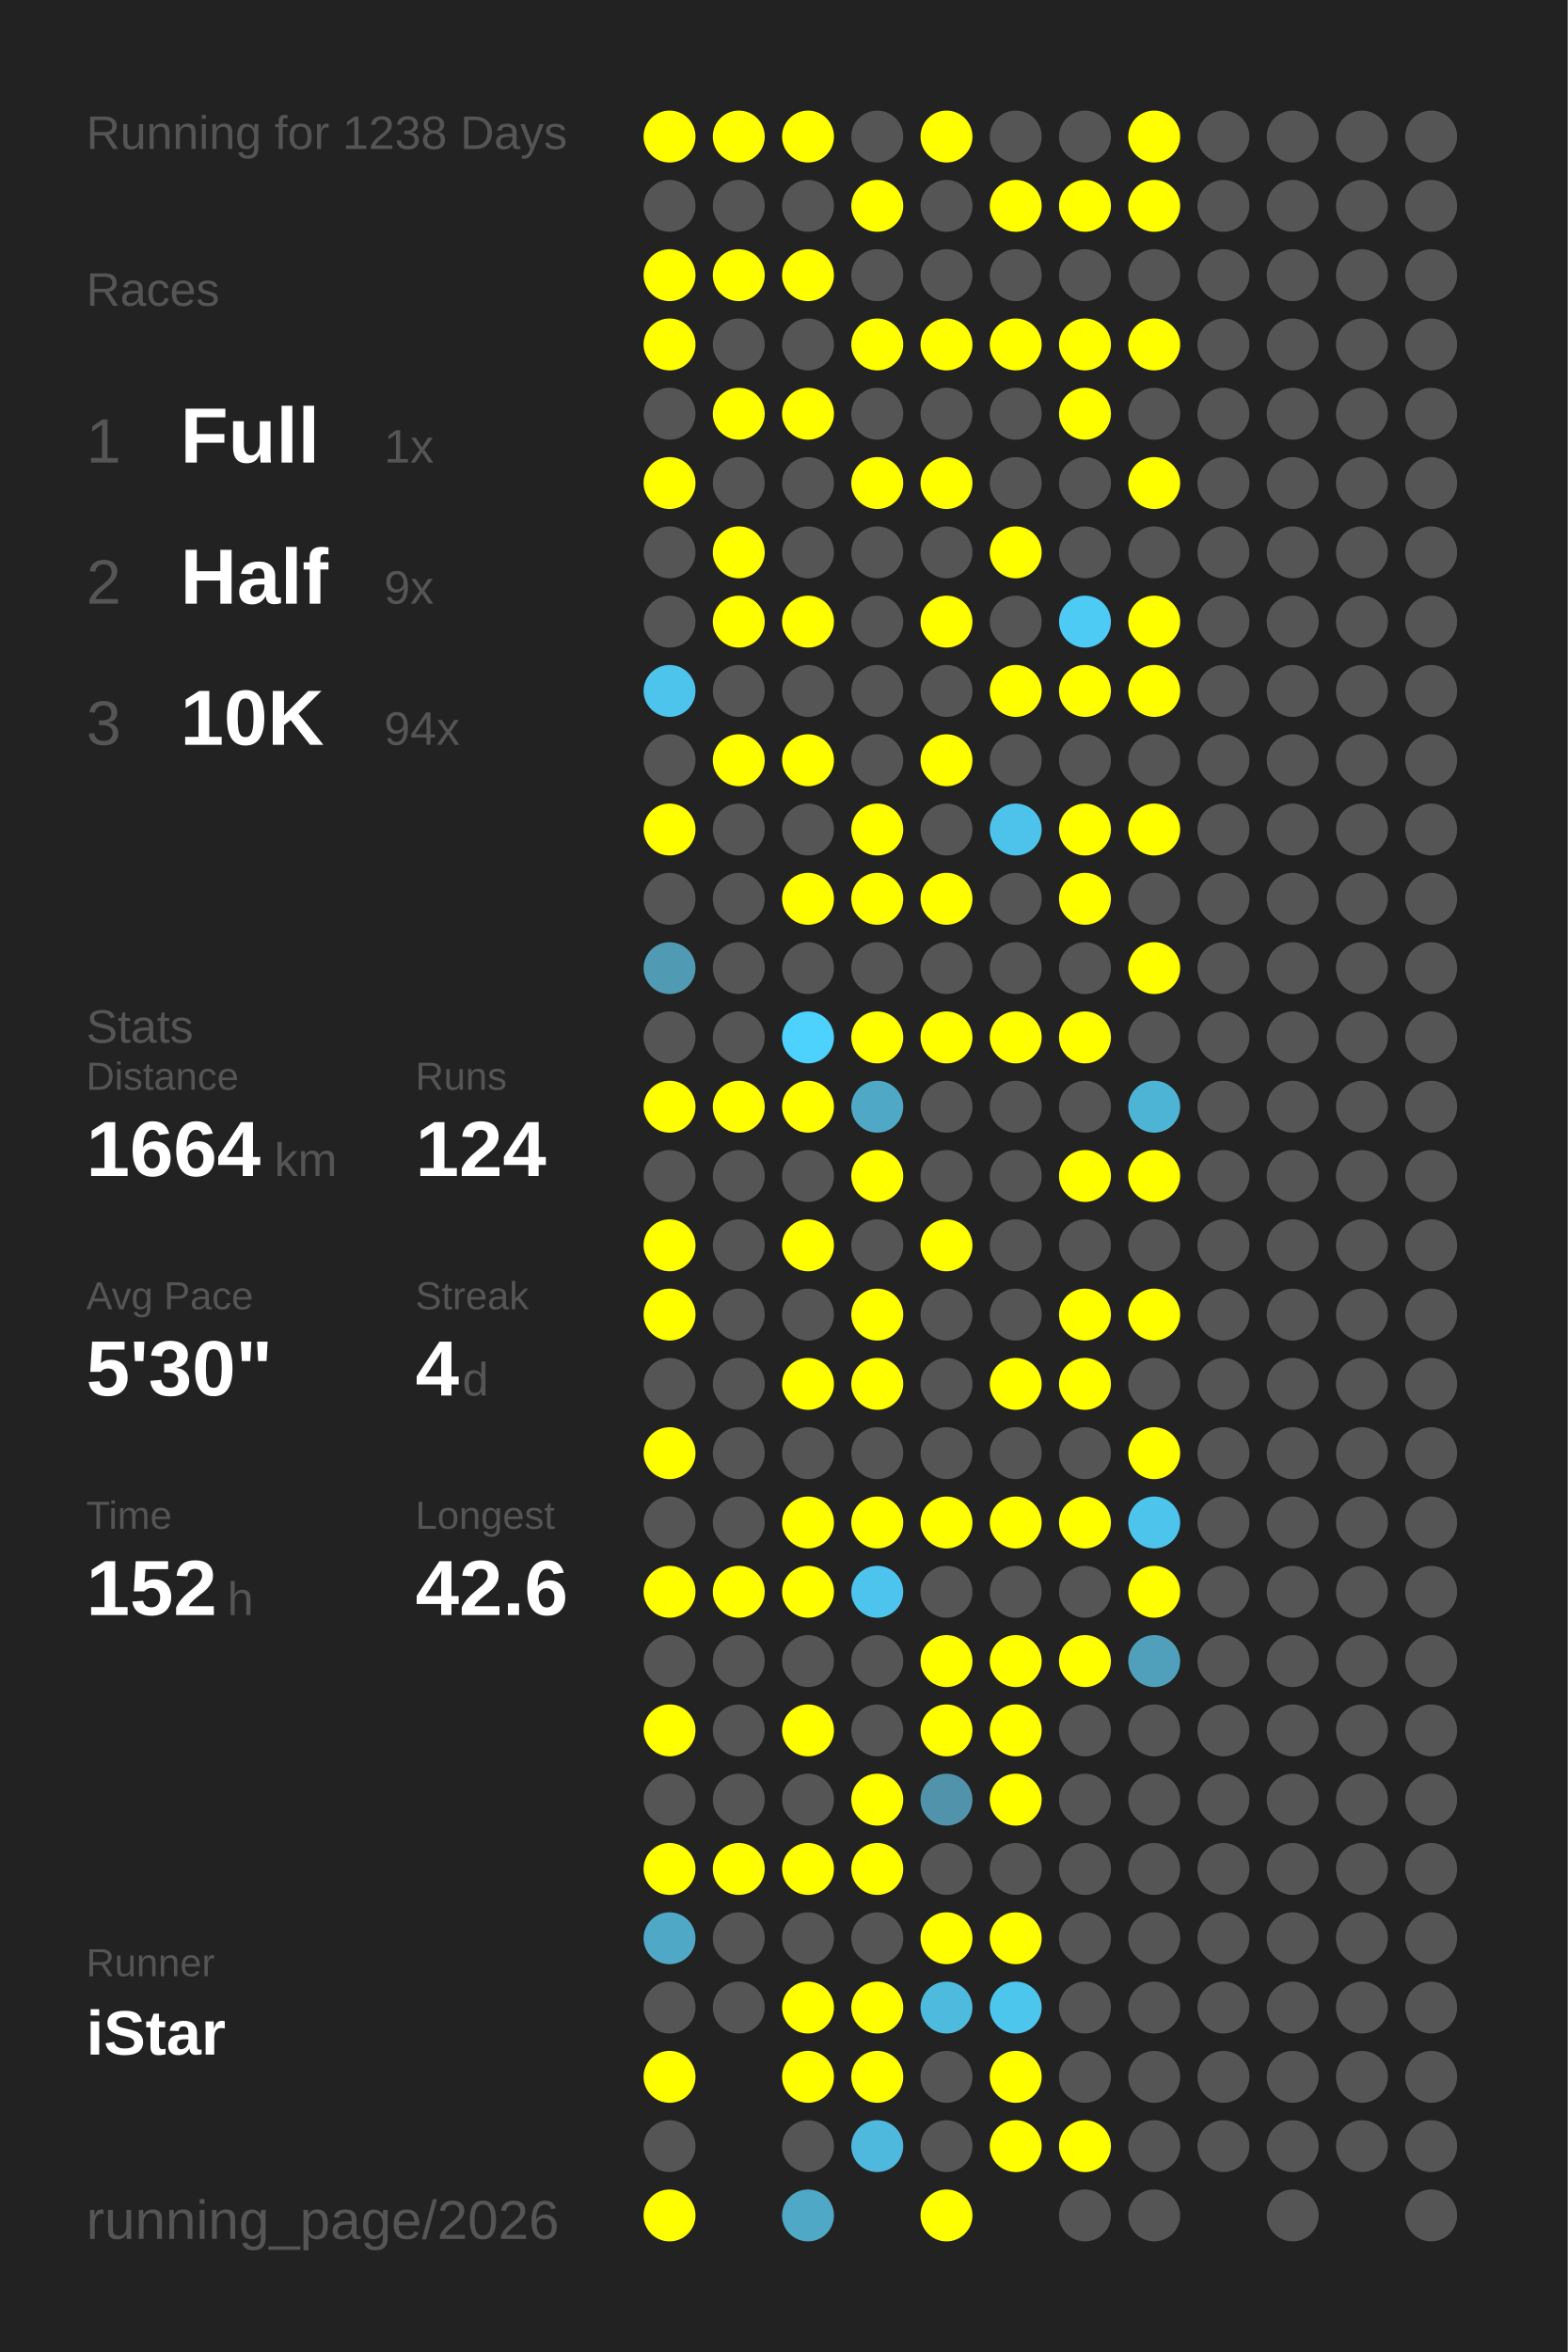
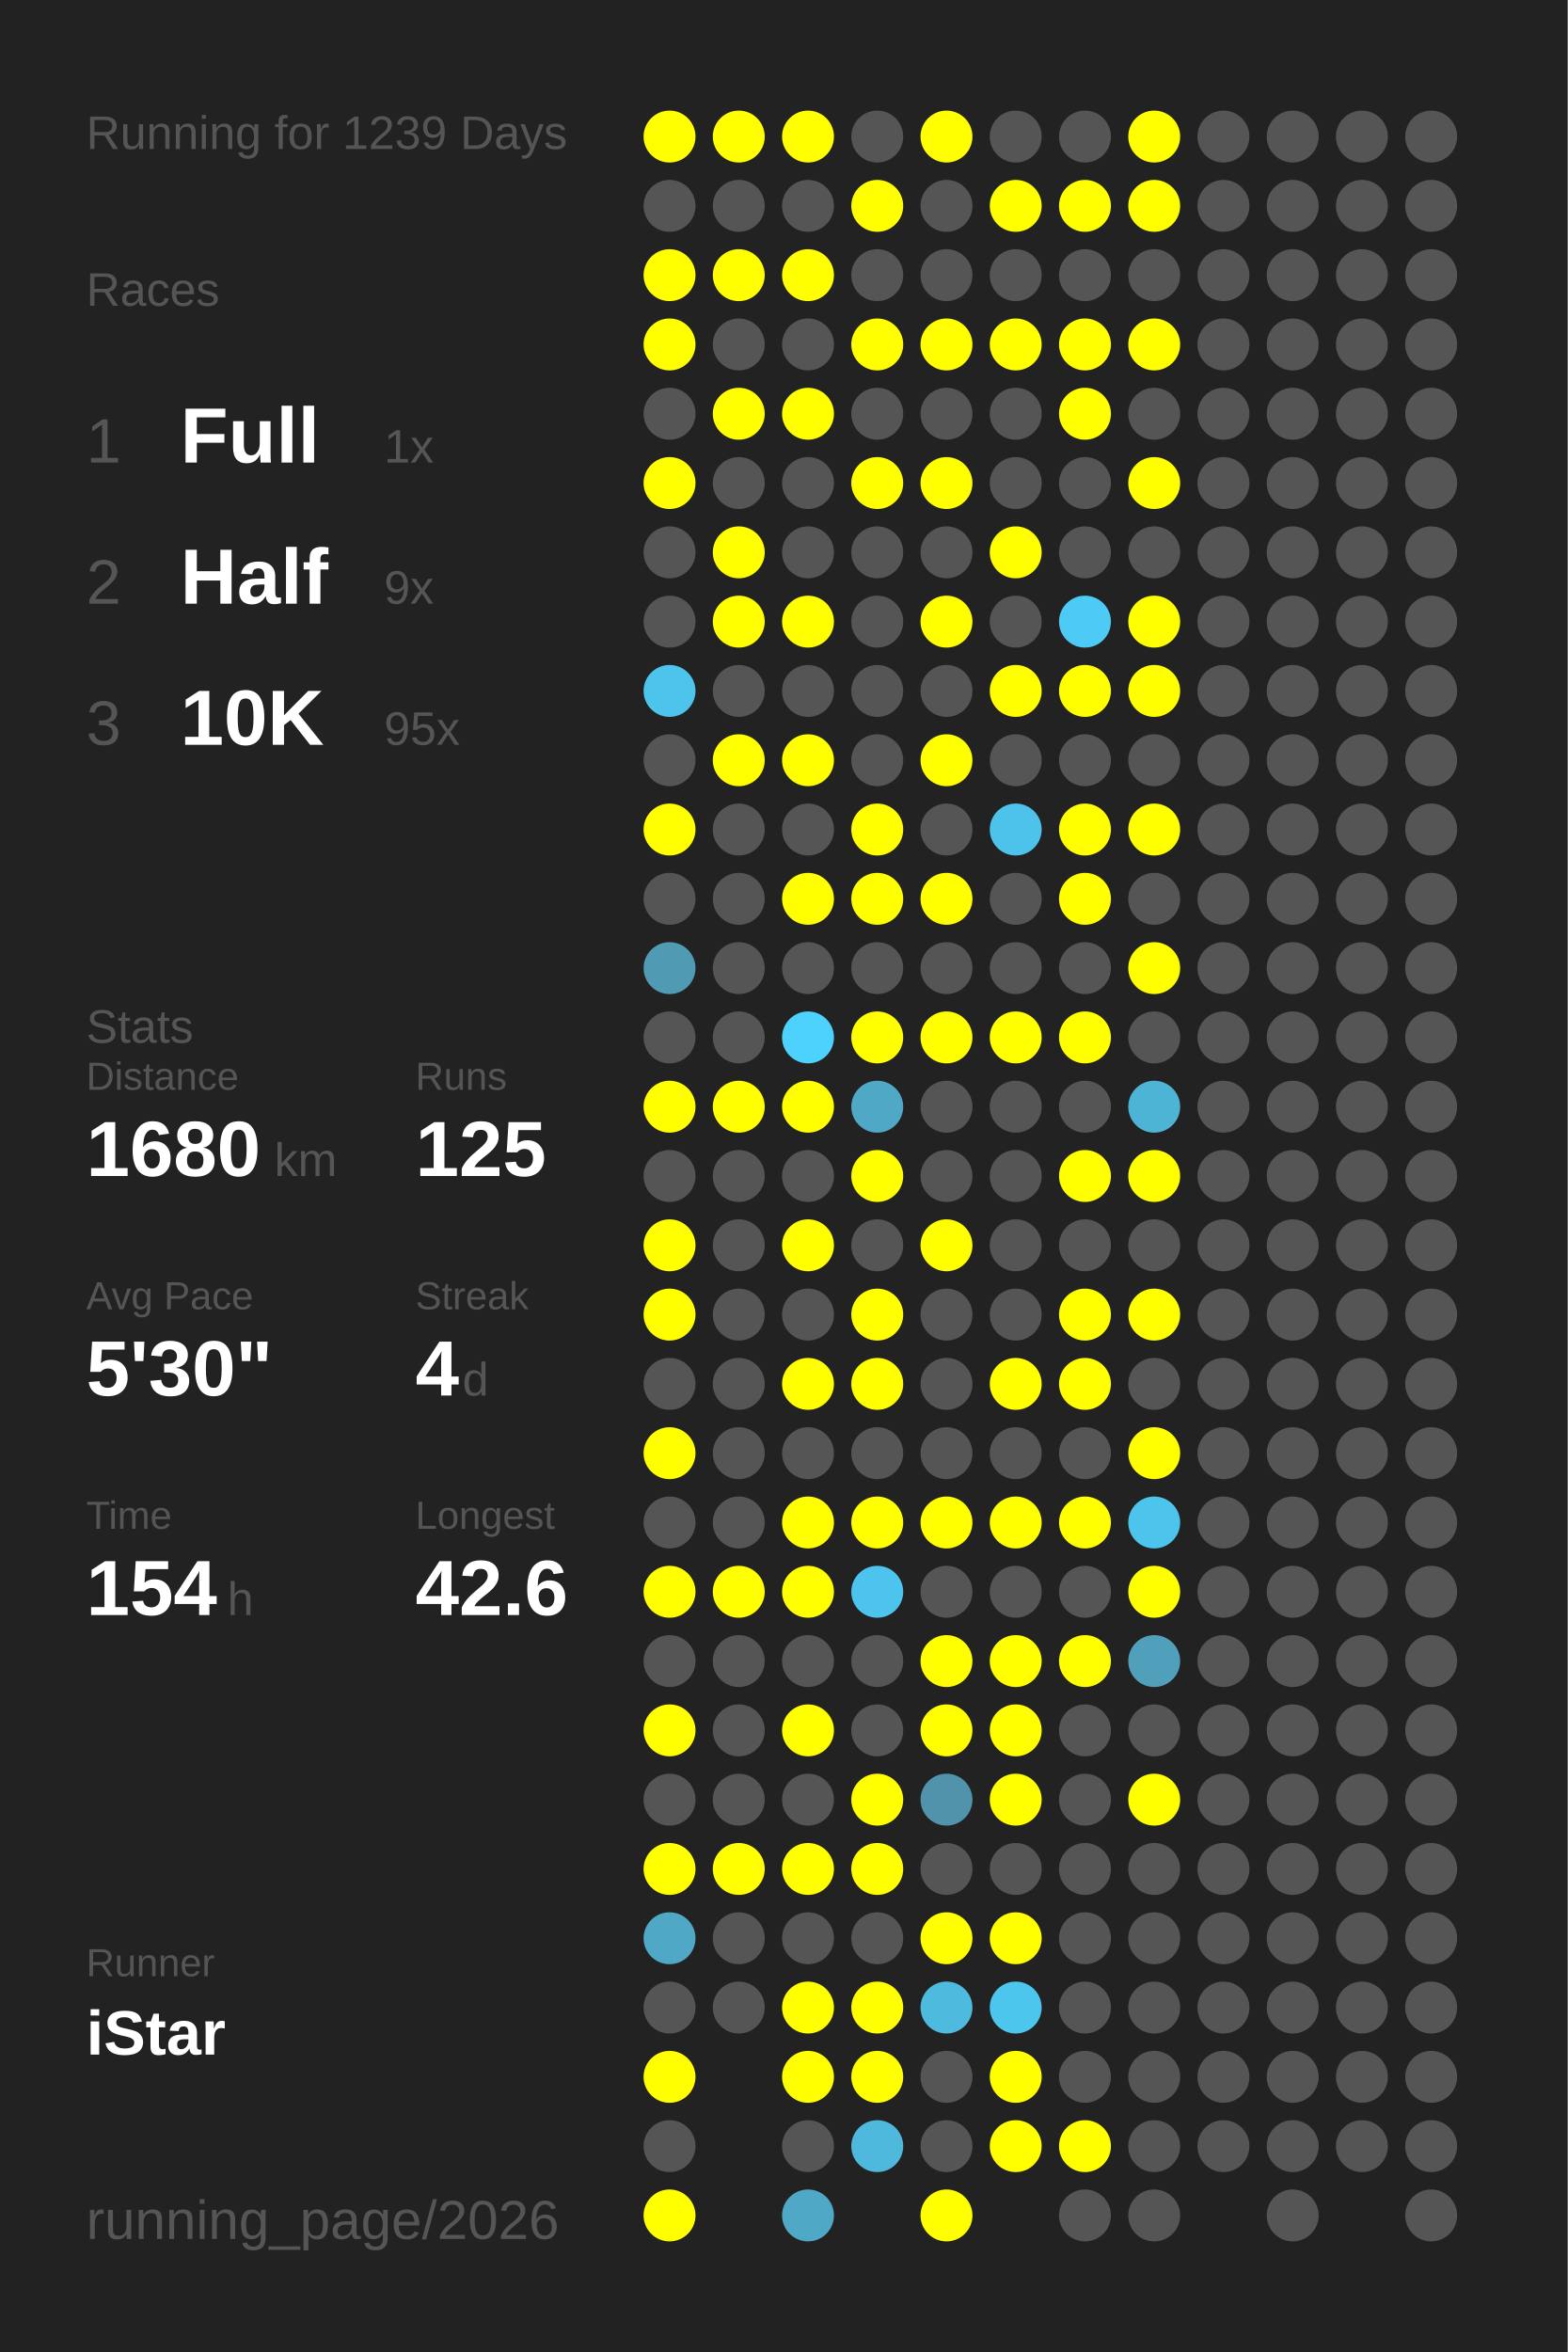
<svg xmlns="http://www.w3.org/2000/svg" baseProfile="full" height="300mm" version="1.1" viewBox="0,0,200,300" width="200mm">
  <defs />
  <rect fill="#222222" height="300" width="200" x="0" y="0" />
-   <text fill="#555555" style="font-size:6px; font-family:Arial;" x="11" y="19">Running for 1238 Days</text>
+   <text fill="#555555" style="font-size:6px; font-family:Arial;" x="11" y="19">Running for 1239 Days</text>
  <text fill="#555555" style="font-size:6px; font-family:Arial;" x="11" y="39">Races</text>
  <text fill="#555555" style="font-size:8px; font-family:Arial;" x="11" y="59">1</text>
  <text fill="#FFFFFF" style="font-size:10px; font-family:Arial; font-weight:bold;" x="23" y="59">Full</text>
  <text fill="#555555" style="font-size:6px; font-family:Arial;" x="49" y="59">1x</text>
  <text fill="#555555" style="font-size:8px; font-family:Arial;" x="11" y="77">2</text>
  <text fill="#FFFFFF" style="font-size:10px; font-family:Arial; font-weight:bold;" x="23" y="77">Half</text>
  <text fill="#555555" style="font-size:6px; font-family:Arial;" x="49" y="77">9x</text>
  <text fill="#555555" style="font-size:8px; font-family:Arial;" x="11" y="95">3</text>
  <text fill="#FFFFFF" style="font-size:10px; font-family:Arial; font-weight:bold;" x="23" y="95">10K</text>
-   <text fill="#555555" style="font-size:6px; font-family:Arial;" x="49" y="95">94x</text>
+   <text fill="#555555" style="font-size:6px; font-family:Arial;" x="49" y="95">95x</text>
  <text fill="#555555" style="font-size:6px; font-family:Arial;" x="11" y="133">Stats</text>
  <text fill="#555555" style="font-size:5px; font-family:Arial;" x="11" y="139">Distance</text>
-   <text fill="#FFFFFF" style="font-size:10px; font-family:Arial; font-weight:bold;" x="11" y="150">1664</text>
+   <text fill="#FFFFFF" style="font-size:10px; font-family:Arial; font-weight:bold;" x="11" y="150">1680</text>
  <text fill="#555555" style="font-size:6px; font-family:Arial;" x="35" y="150">km</text>
  <text fill="#555555" style="font-size:5px; font-family:Arial;" x="53" y="139">Runs</text>
-   <text fill="#FFFFFF" style="font-size:10px; font-family:Arial; font-weight:bold;" x="53" y="150">124</text>
+   <text fill="#FFFFFF" style="font-size:10px; font-family:Arial; font-weight:bold;" x="53" y="150">125</text>
  <text fill="#555555" style="font-size:5px; font-family:Arial;" x="11" y="167">Avg Pace</text>
  <text fill="#FFFFFF" style="font-size:10px; font-family:Arial; font-weight:bold;" x="11" y="178">5'30"</text>
  <text fill="#555555" style="font-size:5px; font-family:Arial;" x="53" y="167">Streak</text>
  <text fill="#FFFFFF" style="font-size:10px; font-family:Arial; font-weight:bold;" x="53" y="178">4</text>
  <text fill="#555555" style="font-size:6px; font-family:Arial;" x="59" y="178">d</text>
  <text fill="#555555" style="font-size:5px; font-family:Arial;" x="11" y="195">Time</text>
-   <text fill="#FFFFFF" style="font-size:10px; font-family:Arial; font-weight:bold;" x="11" y="206">152</text>
+   <text fill="#FFFFFF" style="font-size:10px; font-family:Arial; font-weight:bold;" x="11" y="206">154</text>
  <text fill="#555555" style="font-size:6px; font-family:Arial;" x="29" y="206">h</text>
  <text fill="#555555" style="font-size:5px; font-family:Arial;" x="53" y="195">Longest</text>
  <text fill="#FFFFFF" style="font-size:10px; font-family:Arial; font-weight:bold;" x="53" y="206">42.6</text>
  <text fill="#555555" style="font-size:5px; font-family:Arial;" x="11" y="252.065">Runner</text>
  <text fill="#FFFFFF" style="font-size:8px; font-family:Arial; font-weight:bold;" x="11" y="262.065">iStar</text>
  <text fill="#555555" style="font-size:7px; font-family:Arial;" x="11" y="285.581">running_page/2026</text>
  <circle cx="85.417" cy="17.419" fill="#FFFF00" r="3.312" />
  <circle cx="85.417" cy="26.258" fill="#555555" r="3.312" />
  <circle cx="85.417" cy="35.097" fill="#FFFF00" r="3.312" />
  <circle cx="85.417" cy="43.935" fill="#FFFF00" r="3.312" />
  <circle cx="85.417" cy="52.774" fill="#555555" r="3.312" />
  <circle cx="85.417" cy="61.613" fill="#FFFF00" r="3.312" />
  <circle cx="85.417" cy="70.452" fill="#555555" r="3.312" />
  <circle cx="85.417" cy="79.29" fill="#555555" r="3.312" />
  <circle cx="85.417" cy="88.129" fill="#4dc4eb" r="3.312" />
  <circle cx="85.417" cy="96.968" fill="#555555" r="3.312" />
  <circle cx="85.417" cy="105.806" fill="#FFFF00" r="3.312" />
  <circle cx="85.417" cy="114.645" fill="#555555" r="3.312" />
  <circle cx="85.417" cy="123.484" fill="#509ab3" r="3.312" />
  <circle cx="85.417" cy="132.323" fill="#555555" r="3.312" />
  <circle cx="85.417" cy="141.161" fill="#FFFF00" r="3.312" />
  <circle cx="85.417" cy="150" fill="#555555" r="3.312" />
  <circle cx="85.417" cy="158.839" fill="#FFFF00" r="3.312" />
  <circle cx="85.417" cy="167.677" fill="#FFFF00" r="3.312" />
  <circle cx="85.417" cy="176.516" fill="#555555" r="3.312" />
  <circle cx="85.417" cy="185.355" fill="#FFFF00" r="3.312" />
  <circle cx="85.417" cy="194.194" fill="#555555" r="3.312" />
  <circle cx="85.417" cy="203.032" fill="#FFFF00" r="3.312" />
  <circle cx="85.417" cy="211.871" fill="#555555" r="3.312" />
  <circle cx="85.417" cy="220.71" fill="#FFFF00" r="3.312" />
  <circle cx="85.417" cy="229.548" fill="#555555" r="3.312" />
  <circle cx="85.417" cy="238.387" fill="#FFFF00" r="3.312" />
  <circle cx="85.417" cy="247.226" fill="#4fa8c6" r="3.312" />
  <circle cx="85.417" cy="256.065" fill="#555555" r="3.312" />
  <circle cx="85.417" cy="264.903" fill="#FFFF00" r="3.312" />
  <circle cx="85.417" cy="273.742" fill="#555555" r="3.312" />
  <circle cx="85.417" cy="282.581" fill="#FFFF00" r="3.312" />
  <circle cx="94.25" cy="17.419" fill="#FFFF00" r="3.312" />
  <circle cx="94.25" cy="26.258" fill="#555555" r="3.312" />
  <circle cx="94.25" cy="35.097" fill="#FFFF00" r="3.312" />
  <circle cx="94.25" cy="43.935" fill="#555555" r="3.312" />
  <circle cx="94.25" cy="52.774" fill="#FFFF00" r="3.312" />
  <circle cx="94.25" cy="61.613" fill="#555555" r="3.312" />
  <circle cx="94.25" cy="70.452" fill="#FFFF00" r="3.312" />
  <circle cx="94.25" cy="79.29" fill="#FFFF00" r="3.312" />
  <circle cx="94.25" cy="88.129" fill="#555555" r="3.312" />
  <circle cx="94.25" cy="96.968" fill="#FFFF00" r="3.312" />
  <circle cx="94.25" cy="105.806" fill="#555555" r="3.312" />
  <circle cx="94.25" cy="114.645" fill="#555555" r="3.312" />
  <circle cx="94.25" cy="123.484" fill="#555555" r="3.312" />
  <circle cx="94.25" cy="132.323" fill="#555555" r="3.312" />
  <circle cx="94.25" cy="141.161" fill="#FFFF00" r="3.312" />
  <circle cx="94.25" cy="150" fill="#555555" r="3.312" />
  <circle cx="94.25" cy="158.839" fill="#555555" r="3.312" />
  <circle cx="94.25" cy="167.677" fill="#555555" r="3.312" />
  <circle cx="94.25" cy="176.516" fill="#555555" r="3.312" />
  <circle cx="94.25" cy="185.355" fill="#555555" r="3.312" />
  <circle cx="94.25" cy="194.194" fill="#555555" r="3.312" />
  <circle cx="94.25" cy="203.032" fill="#FFFF00" r="3.312" />
  <circle cx="94.25" cy="211.871" fill="#555555" r="3.312" />
  <circle cx="94.25" cy="220.71" fill="#555555" r="3.312" />
  <circle cx="94.25" cy="229.548" fill="#555555" r="3.312" />
  <circle cx="94.25" cy="238.387" fill="#FFFF00" r="3.312" />
  <circle cx="94.25" cy="247.226" fill="#555555" r="3.312" />
  <circle cx="94.25" cy="256.065" fill="#555555" r="3.312" />
  <circle cx="103.083" cy="17.419" fill="#FFFF00" r="3.312" />
  <circle cx="103.083" cy="26.258" fill="#555555" r="3.312" />
  <circle cx="103.083" cy="35.097" fill="#FFFF00" r="3.312" />
  <circle cx="103.083" cy="43.935" fill="#555555" r="3.312" />
  <circle cx="103.083" cy="52.774" fill="#FFFF00" r="3.312" />
  <circle cx="103.083" cy="61.613" fill="#555555" r="3.312" />
  <circle cx="103.083" cy="70.452" fill="#555555" r="3.312" />
  <circle cx="103.083" cy="79.29" fill="#FFFF00" r="3.312" />
  <circle cx="103.083" cy="88.129" fill="#555555" r="3.312" />
  <circle cx="103.083" cy="96.968" fill="#FFFF00" r="3.312" />
  <circle cx="103.083" cy="105.806" fill="#555555" r="3.312" />
  <circle cx="103.083" cy="114.645" fill="#FFFF00" r="3.312" />
  <circle cx="103.083" cy="123.484" fill="#555555" r="3.312" />
  <circle cx="103.083" cy="132.323" fill="#4dd1fd" r="3.312" />
  <circle cx="103.083" cy="141.161" fill="#FFFF00" r="3.312" />
  <circle cx="103.083" cy="150" fill="#555555" r="3.312" />
  <circle cx="103.083" cy="158.839" fill="#FFFF00" r="3.312" />
  <circle cx="103.083" cy="167.677" fill="#555555" r="3.312" />
  <circle cx="103.083" cy="176.516" fill="#FFFF00" r="3.312" />
  <circle cx="103.083" cy="185.355" fill="#555555" r="3.312" />
  <circle cx="103.083" cy="194.194" fill="#FFFF00" r="3.312" />
  <circle cx="103.083" cy="203.032" fill="#FFFF00" r="3.312" />
  <circle cx="103.083" cy="211.871" fill="#555555" r="3.312" />
  <circle cx="103.083" cy="220.71" fill="#FFFF00" r="3.312" />
  <circle cx="103.083" cy="229.548" fill="#555555" r="3.312" />
  <circle cx="103.083" cy="238.387" fill="#FFFF00" r="3.312" />
  <circle cx="103.083" cy="247.226" fill="#555555" r="3.312" />
  <circle cx="103.083" cy="256.065" fill="#FFFF00" r="3.312" />
  <circle cx="103.083" cy="264.903" fill="#FFFF00" r="3.312" />
  <circle cx="103.083" cy="273.742" fill="#555555" r="3.312" />
  <circle cx="103.083" cy="282.581" fill="#4fa8c6" r="3.312" />
  <circle cx="111.917" cy="17.419" fill="#555555" r="3.312" />
  <circle cx="111.917" cy="26.258" fill="#FFFF00" r="3.312" />
  <circle cx="111.917" cy="35.097" fill="#555555" r="3.312" />
  <circle cx="111.917" cy="43.935" fill="#FFFF00" r="3.312" />
  <circle cx="111.917" cy="52.774" fill="#555555" r="3.312" />
  <circle cx="111.917" cy="61.613" fill="#FFFF00" r="3.312" />
  <circle cx="111.917" cy="70.452" fill="#555555" r="3.312" />
  <circle cx="111.917" cy="79.29" fill="#555555" r="3.312" />
  <circle cx="111.917" cy="88.129" fill="#555555" r="3.312" />
  <circle cx="111.917" cy="96.968" fill="#555555" r="3.312" />
  <circle cx="111.917" cy="105.806" fill="#FFFF00" r="3.312" />
  <circle cx="111.917" cy="114.645" fill="#FFFF00" r="3.312" />
  <circle cx="111.917" cy="123.484" fill="#555555" r="3.312" />
  <circle cx="111.917" cy="132.323" fill="#FFFF00" r="3.312" />
  <circle cx="111.917" cy="141.161" fill="#4fa8c6" r="3.312" />
  <circle cx="111.917" cy="150" fill="#FFFF00" r="3.312" />
  <circle cx="111.917" cy="158.839" fill="#555555" r="3.312" />
  <circle cx="111.917" cy="167.677" fill="#FFFF00" r="3.312" />
  <circle cx="111.917" cy="176.516" fill="#FFFF00" r="3.312" />
  <circle cx="111.917" cy="185.355" fill="#555555" r="3.312" />
  <circle cx="111.917" cy="194.194" fill="#FFFF00" r="3.312" />
  <circle cx="111.917" cy="203.032" fill="#4dc4ed" r="3.312" />
  <circle cx="111.917" cy="211.871" fill="#555555" r="3.312" />
  <circle cx="111.917" cy="220.71" fill="#555555" r="3.312" />
  <circle cx="111.917" cy="229.548" fill="#FFFF00" r="3.312" />
  <circle cx="111.917" cy="238.387" fill="#FFFF00" r="3.312" />
  <circle cx="111.917" cy="247.226" fill="#555555" r="3.312" />
  <circle cx="111.917" cy="256.065" fill="#FFFF00" r="3.312" />
  <circle cx="111.917" cy="264.903" fill="#FFFF00" r="3.312" />
  <circle cx="111.917" cy="273.742" fill="#4eb9dd" r="3.312" />
  <circle cx="120.75" cy="17.419" fill="#FFFF00" r="3.312" />
  <circle cx="120.75" cy="26.258" fill="#555555" r="3.312" />
  <circle cx="120.75" cy="35.097" fill="#555555" r="3.312" />
  <circle cx="120.75" cy="43.935" fill="#FFFF00" r="3.312" />
  <circle cx="120.75" cy="52.774" fill="#555555" r="3.312" />
  <circle cx="120.75" cy="61.613" fill="#FFFF00" r="3.312" />
  <circle cx="120.75" cy="70.452" fill="#555555" r="3.312" />
  <circle cx="120.75" cy="79.29" fill="#FFFF00" r="3.312" />
  <circle cx="120.75" cy="88.129" fill="#555555" r="3.312" />
  <circle cx="120.75" cy="96.968" fill="#FFFF00" r="3.312" />
  <circle cx="120.75" cy="105.806" fill="#555555" r="3.312" />
  <circle cx="120.75" cy="114.645" fill="#FFFF00" r="3.312" />
  <circle cx="120.75" cy="123.484" fill="#555555" r="3.312" />
  <circle cx="120.75" cy="132.323" fill="#FFFF00" r="3.312" />
  <circle cx="120.75" cy="141.161" fill="#555555" r="3.312" />
  <circle cx="120.75" cy="150" fill="#555555" r="3.312" />
  <circle cx="120.75" cy="158.839" fill="#FFFF00" r="3.312" />
  <circle cx="120.75" cy="167.677" fill="#555555" r="3.312" />
  <circle cx="120.75" cy="176.516" fill="#555555" r="3.312" />
  <circle cx="120.75" cy="185.355" fill="#555555" r="3.312" />
  <circle cx="120.75" cy="194.194" fill="#FFFF00" r="3.312" />
  <circle cx="120.75" cy="203.032" fill="#555555" r="3.312" />
  <circle cx="120.75" cy="211.871" fill="#FFFF00" r="3.312" />
  <circle cx="120.75" cy="220.71" fill="#FFFF00" r="3.312" />
  <circle cx="120.75" cy="229.548" fill="#5093aa" r="3.312" />
  <circle cx="120.75" cy="238.387" fill="#555555" r="3.312" />
  <circle cx="120.75" cy="247.226" fill="#FFFF00" r="3.312" />
  <circle cx="120.75" cy="256.065" fill="#4ebade" r="3.312" />
  <circle cx="120.75" cy="264.903" fill="#555555" r="3.312" />
  <circle cx="120.75" cy="273.742" fill="#555555" r="3.312" />
  <circle cx="120.75" cy="282.581" fill="#FFFF00" r="3.312" />
  <circle cx="129.583" cy="17.419" fill="#555555" r="3.312" />
  <circle cx="129.583" cy="26.258" fill="#FFFF00" r="3.312" />
  <circle cx="129.583" cy="35.097" fill="#555555" r="3.312" />
  <circle cx="129.583" cy="43.935" fill="#FFFF00" r="3.312" />
  <circle cx="129.583" cy="52.774" fill="#555555" r="3.312" />
  <circle cx="129.583" cy="61.613" fill="#555555" r="3.312" />
  <circle cx="129.583" cy="70.452" fill="#FFFF00" r="3.312" />
  <circle cx="129.583" cy="79.29" fill="#555555" r="3.312" />
  <circle cx="129.583" cy="88.129" fill="#FFFF00" r="3.312" />
  <circle cx="129.583" cy="96.968" fill="#555555" r="3.312" />
  <circle cx="129.583" cy="105.806" fill="#4dc3eb" r="3.312" />
  <circle cx="129.583" cy="114.645" fill="#555555" r="3.312" />
  <circle cx="129.583" cy="123.484" fill="#555555" r="3.312" />
  <circle cx="129.583" cy="132.323" fill="#FFFF00" r="3.312" />
  <circle cx="129.583" cy="141.161" fill="#555555" r="3.312" />
  <circle cx="129.583" cy="150" fill="#555555" r="3.312" />
  <circle cx="129.583" cy="158.839" fill="#555555" r="3.312" />
  <circle cx="129.583" cy="167.677" fill="#555555" r="3.312" />
  <circle cx="129.583" cy="176.516" fill="#FFFF00" r="3.312" />
  <circle cx="129.583" cy="185.355" fill="#555555" r="3.312" />
  <circle cx="129.583" cy="194.194" fill="#FFFF00" r="3.312" />
  <circle cx="129.583" cy="203.032" fill="#555555" r="3.312" />
  <circle cx="129.583" cy="211.871" fill="#FFFF00" r="3.312" />
  <circle cx="129.583" cy="220.71" fill="#FFFF00" r="3.312" />
  <circle cx="129.583" cy="229.548" fill="#FFFF00" r="3.312" />
  <circle cx="129.583" cy="238.387" fill="#555555" r="3.312" />
  <circle cx="129.583" cy="247.226" fill="#FFFF00" r="3.312" />
  <circle cx="129.583" cy="256.065" fill="#4dc6ee" r="3.312" />
  <circle cx="129.583" cy="264.903" fill="#FFFF00" r="3.312" />
  <circle cx="129.583" cy="273.742" fill="#FFFF00" r="3.312" />
  <circle cx="138.417" cy="17.419" fill="#555555" r="3.312" />
  <circle cx="138.417" cy="26.258" fill="#FFFF00" r="3.312" />
  <circle cx="138.417" cy="35.097" fill="#555555" r="3.312" />
  <circle cx="138.417" cy="43.935" fill="#FFFF00" r="3.312" />
  <circle cx="138.417" cy="52.774" fill="#FFFF00" r="3.312" />
  <circle cx="138.417" cy="61.613" fill="#555555" r="3.312" />
  <circle cx="138.417" cy="70.452" fill="#555555" r="3.312" />
  <circle cx="138.417" cy="79.29" fill="#4dcbf5" r="3.312" />
  <circle cx="138.417" cy="88.129" fill="#FFFF00" r="3.312" />
  <circle cx="138.417" cy="96.968" fill="#555555" r="3.312" />
  <circle cx="138.417" cy="105.806" fill="#FFFF00" r="3.312" />
  <circle cx="138.417" cy="114.645" fill="#FFFF00" r="3.312" />
  <circle cx="138.417" cy="123.484" fill="#555555" r="3.312" />
  <circle cx="138.417" cy="132.323" fill="#FFFF00" r="3.312" />
  <circle cx="138.417" cy="141.161" fill="#555555" r="3.312" />
  <circle cx="138.417" cy="150" fill="#FFFF00" r="3.312" />
  <circle cx="138.417" cy="158.839" fill="#555555" r="3.312" />
  <circle cx="138.417" cy="167.677" fill="#FFFF00" r="3.312" />
  <circle cx="138.417" cy="176.516" fill="#FFFF00" r="3.312" />
  <circle cx="138.417" cy="185.355" fill="#555555" r="3.312" />
  <circle cx="138.417" cy="194.194" fill="#FFFF00" r="3.312" />
  <circle cx="138.417" cy="203.032" fill="#555555" r="3.312" />
  <circle cx="138.417" cy="211.871" fill="#FFFF00" r="3.312" />
  <circle cx="138.417" cy="220.71" fill="#555555" r="3.312" />
  <circle cx="138.417" cy="229.548" fill="#555555" r="3.312" />
  <circle cx="138.417" cy="238.387" fill="#555555" r="3.312" />
  <circle cx="138.417" cy="247.226" fill="#555555" r="3.312" />
  <circle cx="138.417" cy="256.065" fill="#555555" r="3.312" />
  <circle cx="138.417" cy="264.903" fill="#555555" r="3.312" />
  <circle cx="138.417" cy="273.742" fill="#FFFF00" r="3.312" />
  <circle cx="138.417" cy="282.581" fill="#555555" r="3.312" />
  <circle cx="147.25" cy="17.419" fill="#FFFF00" r="3.312" />
  <circle cx="147.25" cy="26.258" fill="#FFFF00" r="3.312" />
  <circle cx="147.25" cy="35.097" fill="#555555" r="3.312" />
  <circle cx="147.25" cy="43.935" fill="#FFFF00" r="3.312" />
  <circle cx="147.25" cy="52.774" fill="#555555" r="3.312" />
  <circle cx="147.25" cy="61.613" fill="#FFFF00" r="3.312" />
  <circle cx="147.25" cy="70.452" fill="#555555" r="3.312" />
  <circle cx="147.25" cy="79.29" fill="#FFFF00" r="3.312" />
  <circle cx="147.25" cy="88.129" fill="#FFFF00" r="3.312" />
  <circle cx="147.25" cy="96.968" fill="#555555" r="3.312" />
  <circle cx="147.25" cy="105.806" fill="#FFFF00" r="3.312" />
  <circle cx="147.25" cy="114.645" fill="#555555" r="3.312" />
  <circle cx="147.25" cy="123.484" fill="#FFFF00" r="3.312" />
  <circle cx="147.25" cy="132.323" fill="#555555" r="3.312" />
  <circle cx="147.25" cy="141.161" fill="#4eb4d6" r="3.312" />
  <circle cx="147.25" cy="150" fill="#FFFF00" r="3.312" />
  <circle cx="147.25" cy="158.839" fill="#555555" r="3.312" />
  <circle cx="147.25" cy="167.677" fill="#FFFF00" r="3.312" />
  <circle cx="147.25" cy="176.516" fill="#555555" r="3.312" />
  <circle cx="147.25" cy="185.355" fill="#FFFF00" r="3.312" />
  <circle cx="147.25" cy="194.194" fill="#4dc4ec" r="3.312" />
  <circle cx="147.25" cy="203.032" fill="#FFFF00" r="3.312" />
  <circle cx="147.25" cy="211.871" fill="#50a0bb" r="3.312" />
  <circle cx="147.25" cy="220.71" fill="#555555" r="3.312" />
-   <circle cx="147.25" cy="229.548" fill="#555555" r="3.312" />
+   <circle cx="147.25" cy="229.548" fill="#FFFF00" r="3.312" />
  <circle cx="147.25" cy="238.387" fill="#555555" r="3.312" />
  <circle cx="147.25" cy="247.226" fill="#555555" r="3.312" />
  <circle cx="147.25" cy="256.065" fill="#555555" r="3.312" />
  <circle cx="147.25" cy="264.903" fill="#555555" r="3.312" />
  <circle cx="147.25" cy="273.742" fill="#555555" r="3.312" />
  <circle cx="147.25" cy="282.581" fill="#555555" r="3.312" />
  <circle cx="156.083" cy="17.419" fill="#555555" r="3.312" />
  <circle cx="156.083" cy="26.258" fill="#555555" r="3.312" />
  <circle cx="156.083" cy="35.097" fill="#555555" r="3.312" />
  <circle cx="156.083" cy="43.935" fill="#555555" r="3.312" />
  <circle cx="156.083" cy="52.774" fill="#555555" r="3.312" />
  <circle cx="156.083" cy="61.613" fill="#555555" r="3.312" />
  <circle cx="156.083" cy="70.452" fill="#555555" r="3.312" />
  <circle cx="156.083" cy="79.29" fill="#555555" r="3.312" />
  <circle cx="156.083" cy="88.129" fill="#555555" r="3.312" />
  <circle cx="156.083" cy="96.968" fill="#555555" r="3.312" />
  <circle cx="156.083" cy="105.806" fill="#555555" r="3.312" />
  <circle cx="156.083" cy="114.645" fill="#555555" r="3.312" />
  <circle cx="156.083" cy="123.484" fill="#555555" r="3.312" />
  <circle cx="156.083" cy="132.323" fill="#555555" r="3.312" />
  <circle cx="156.083" cy="141.161" fill="#555555" r="3.312" />
  <circle cx="156.083" cy="150" fill="#555555" r="3.312" />
  <circle cx="156.083" cy="158.839" fill="#555555" r="3.312" />
  <circle cx="156.083" cy="167.677" fill="#555555" r="3.312" />
  <circle cx="156.083" cy="176.516" fill="#555555" r="3.312" />
  <circle cx="156.083" cy="185.355" fill="#555555" r="3.312" />
  <circle cx="156.083" cy="194.194" fill="#555555" r="3.312" />
  <circle cx="156.083" cy="203.032" fill="#555555" r="3.312" />
  <circle cx="156.083" cy="211.871" fill="#555555" r="3.312" />
  <circle cx="156.083" cy="220.71" fill="#555555" r="3.312" />
  <circle cx="156.083" cy="229.548" fill="#555555" r="3.312" />
  <circle cx="156.083" cy="238.387" fill="#555555" r="3.312" />
  <circle cx="156.083" cy="247.226" fill="#555555" r="3.312" />
  <circle cx="156.083" cy="256.065" fill="#555555" r="3.312" />
  <circle cx="156.083" cy="264.903" fill="#555555" r="3.312" />
  <circle cx="156.083" cy="273.742" fill="#555555" r="3.312" />
  <circle cx="164.917" cy="17.419" fill="#555555" r="3.312" />
  <circle cx="164.917" cy="26.258" fill="#555555" r="3.312" />
  <circle cx="164.917" cy="35.097" fill="#555555" r="3.312" />
  <circle cx="164.917" cy="43.935" fill="#555555" r="3.312" />
  <circle cx="164.917" cy="52.774" fill="#555555" r="3.312" />
  <circle cx="164.917" cy="61.613" fill="#555555" r="3.312" />
  <circle cx="164.917" cy="70.452" fill="#555555" r="3.312" />
  <circle cx="164.917" cy="79.29" fill="#555555" r="3.312" />
  <circle cx="164.917" cy="88.129" fill="#555555" r="3.312" />
  <circle cx="164.917" cy="96.968" fill="#555555" r="3.312" />
  <circle cx="164.917" cy="105.806" fill="#555555" r="3.312" />
  <circle cx="164.917" cy="114.645" fill="#555555" r="3.312" />
  <circle cx="164.917" cy="123.484" fill="#555555" r="3.312" />
  <circle cx="164.917" cy="132.323" fill="#555555" r="3.312" />
  <circle cx="164.917" cy="141.161" fill="#555555" r="3.312" />
  <circle cx="164.917" cy="150" fill="#555555" r="3.312" />
  <circle cx="164.917" cy="158.839" fill="#555555" r="3.312" />
  <circle cx="164.917" cy="167.677" fill="#555555" r="3.312" />
  <circle cx="164.917" cy="176.516" fill="#555555" r="3.312" />
  <circle cx="164.917" cy="185.355" fill="#555555" r="3.312" />
  <circle cx="164.917" cy="194.194" fill="#555555" r="3.312" />
  <circle cx="164.917" cy="203.032" fill="#555555" r="3.312" />
  <circle cx="164.917" cy="211.871" fill="#555555" r="3.312" />
  <circle cx="164.917" cy="220.71" fill="#555555" r="3.312" />
  <circle cx="164.917" cy="229.548" fill="#555555" r="3.312" />
  <circle cx="164.917" cy="238.387" fill="#555555" r="3.312" />
  <circle cx="164.917" cy="247.226" fill="#555555" r="3.312" />
  <circle cx="164.917" cy="256.065" fill="#555555" r="3.312" />
  <circle cx="164.917" cy="264.903" fill="#555555" r="3.312" />
  <circle cx="164.917" cy="273.742" fill="#555555" r="3.312" />
  <circle cx="164.917" cy="282.581" fill="#555555" r="3.312" />
  <circle cx="173.75" cy="17.419" fill="#555555" r="3.312" />
  <circle cx="173.75" cy="26.258" fill="#555555" r="3.312" />
  <circle cx="173.75" cy="35.097" fill="#555555" r="3.312" />
  <circle cx="173.75" cy="43.935" fill="#555555" r="3.312" />
  <circle cx="173.75" cy="52.774" fill="#555555" r="3.312" />
  <circle cx="173.75" cy="61.613" fill="#555555" r="3.312" />
  <circle cx="173.75" cy="70.452" fill="#555555" r="3.312" />
  <circle cx="173.75" cy="79.29" fill="#555555" r="3.312" />
  <circle cx="173.75" cy="88.129" fill="#555555" r="3.312" />
  <circle cx="173.75" cy="96.968" fill="#555555" r="3.312" />
  <circle cx="173.75" cy="105.806" fill="#555555" r="3.312" />
  <circle cx="173.75" cy="114.645" fill="#555555" r="3.312" />
  <circle cx="173.75" cy="123.484" fill="#555555" r="3.312" />
  <circle cx="173.75" cy="132.323" fill="#555555" r="3.312" />
  <circle cx="173.75" cy="141.161" fill="#555555" r="3.312" />
  <circle cx="173.75" cy="150" fill="#555555" r="3.312" />
  <circle cx="173.75" cy="158.839" fill="#555555" r="3.312" />
  <circle cx="173.75" cy="167.677" fill="#555555" r="3.312" />
  <circle cx="173.75" cy="176.516" fill="#555555" r="3.312" />
  <circle cx="173.75" cy="185.355" fill="#555555" r="3.312" />
  <circle cx="173.75" cy="194.194" fill="#555555" r="3.312" />
  <circle cx="173.75" cy="203.032" fill="#555555" r="3.312" />
  <circle cx="173.75" cy="211.871" fill="#555555" r="3.312" />
  <circle cx="173.75" cy="220.71" fill="#555555" r="3.312" />
  <circle cx="173.75" cy="229.548" fill="#555555" r="3.312" />
  <circle cx="173.75" cy="238.387" fill="#555555" r="3.312" />
  <circle cx="173.75" cy="247.226" fill="#555555" r="3.312" />
  <circle cx="173.75" cy="256.065" fill="#555555" r="3.312" />
  <circle cx="173.75" cy="264.903" fill="#555555" r="3.312" />
  <circle cx="173.75" cy="273.742" fill="#555555" r="3.312" />
  <circle cx="182.583" cy="17.419" fill="#555555" r="3.312" />
  <circle cx="182.583" cy="26.258" fill="#555555" r="3.312" />
  <circle cx="182.583" cy="35.097" fill="#555555" r="3.312" />
  <circle cx="182.583" cy="43.935" fill="#555555" r="3.312" />
  <circle cx="182.583" cy="52.774" fill="#555555" r="3.312" />
  <circle cx="182.583" cy="61.613" fill="#555555" r="3.312" />
  <circle cx="182.583" cy="70.452" fill="#555555" r="3.312" />
  <circle cx="182.583" cy="79.29" fill="#555555" r="3.312" />
  <circle cx="182.583" cy="88.129" fill="#555555" r="3.312" />
  <circle cx="182.583" cy="96.968" fill="#555555" r="3.312" />
  <circle cx="182.583" cy="105.806" fill="#555555" r="3.312" />
  <circle cx="182.583" cy="114.645" fill="#555555" r="3.312" />
  <circle cx="182.583" cy="123.484" fill="#555555" r="3.312" />
  <circle cx="182.583" cy="132.323" fill="#555555" r="3.312" />
  <circle cx="182.583" cy="141.161" fill="#555555" r="3.312" />
  <circle cx="182.583" cy="150" fill="#555555" r="3.312" />
  <circle cx="182.583" cy="158.839" fill="#555555" r="3.312" />
  <circle cx="182.583" cy="167.677" fill="#555555" r="3.312" />
  <circle cx="182.583" cy="176.516" fill="#555555" r="3.312" />
  <circle cx="182.583" cy="185.355" fill="#555555" r="3.312" />
  <circle cx="182.583" cy="194.194" fill="#555555" r="3.312" />
  <circle cx="182.583" cy="203.032" fill="#555555" r="3.312" />
  <circle cx="182.583" cy="211.871" fill="#555555" r="3.312" />
  <circle cx="182.583" cy="220.71" fill="#555555" r="3.312" />
  <circle cx="182.583" cy="229.548" fill="#555555" r="3.312" />
  <circle cx="182.583" cy="238.387" fill="#555555" r="3.312" />
  <circle cx="182.583" cy="247.226" fill="#555555" r="3.312" />
  <circle cx="182.583" cy="256.065" fill="#555555" r="3.312" />
  <circle cx="182.583" cy="264.903" fill="#555555" r="3.312" />
  <circle cx="182.583" cy="273.742" fill="#555555" r="3.312" />
  <circle cx="182.583" cy="282.581" fill="#555555" r="3.312" />
</svg>
